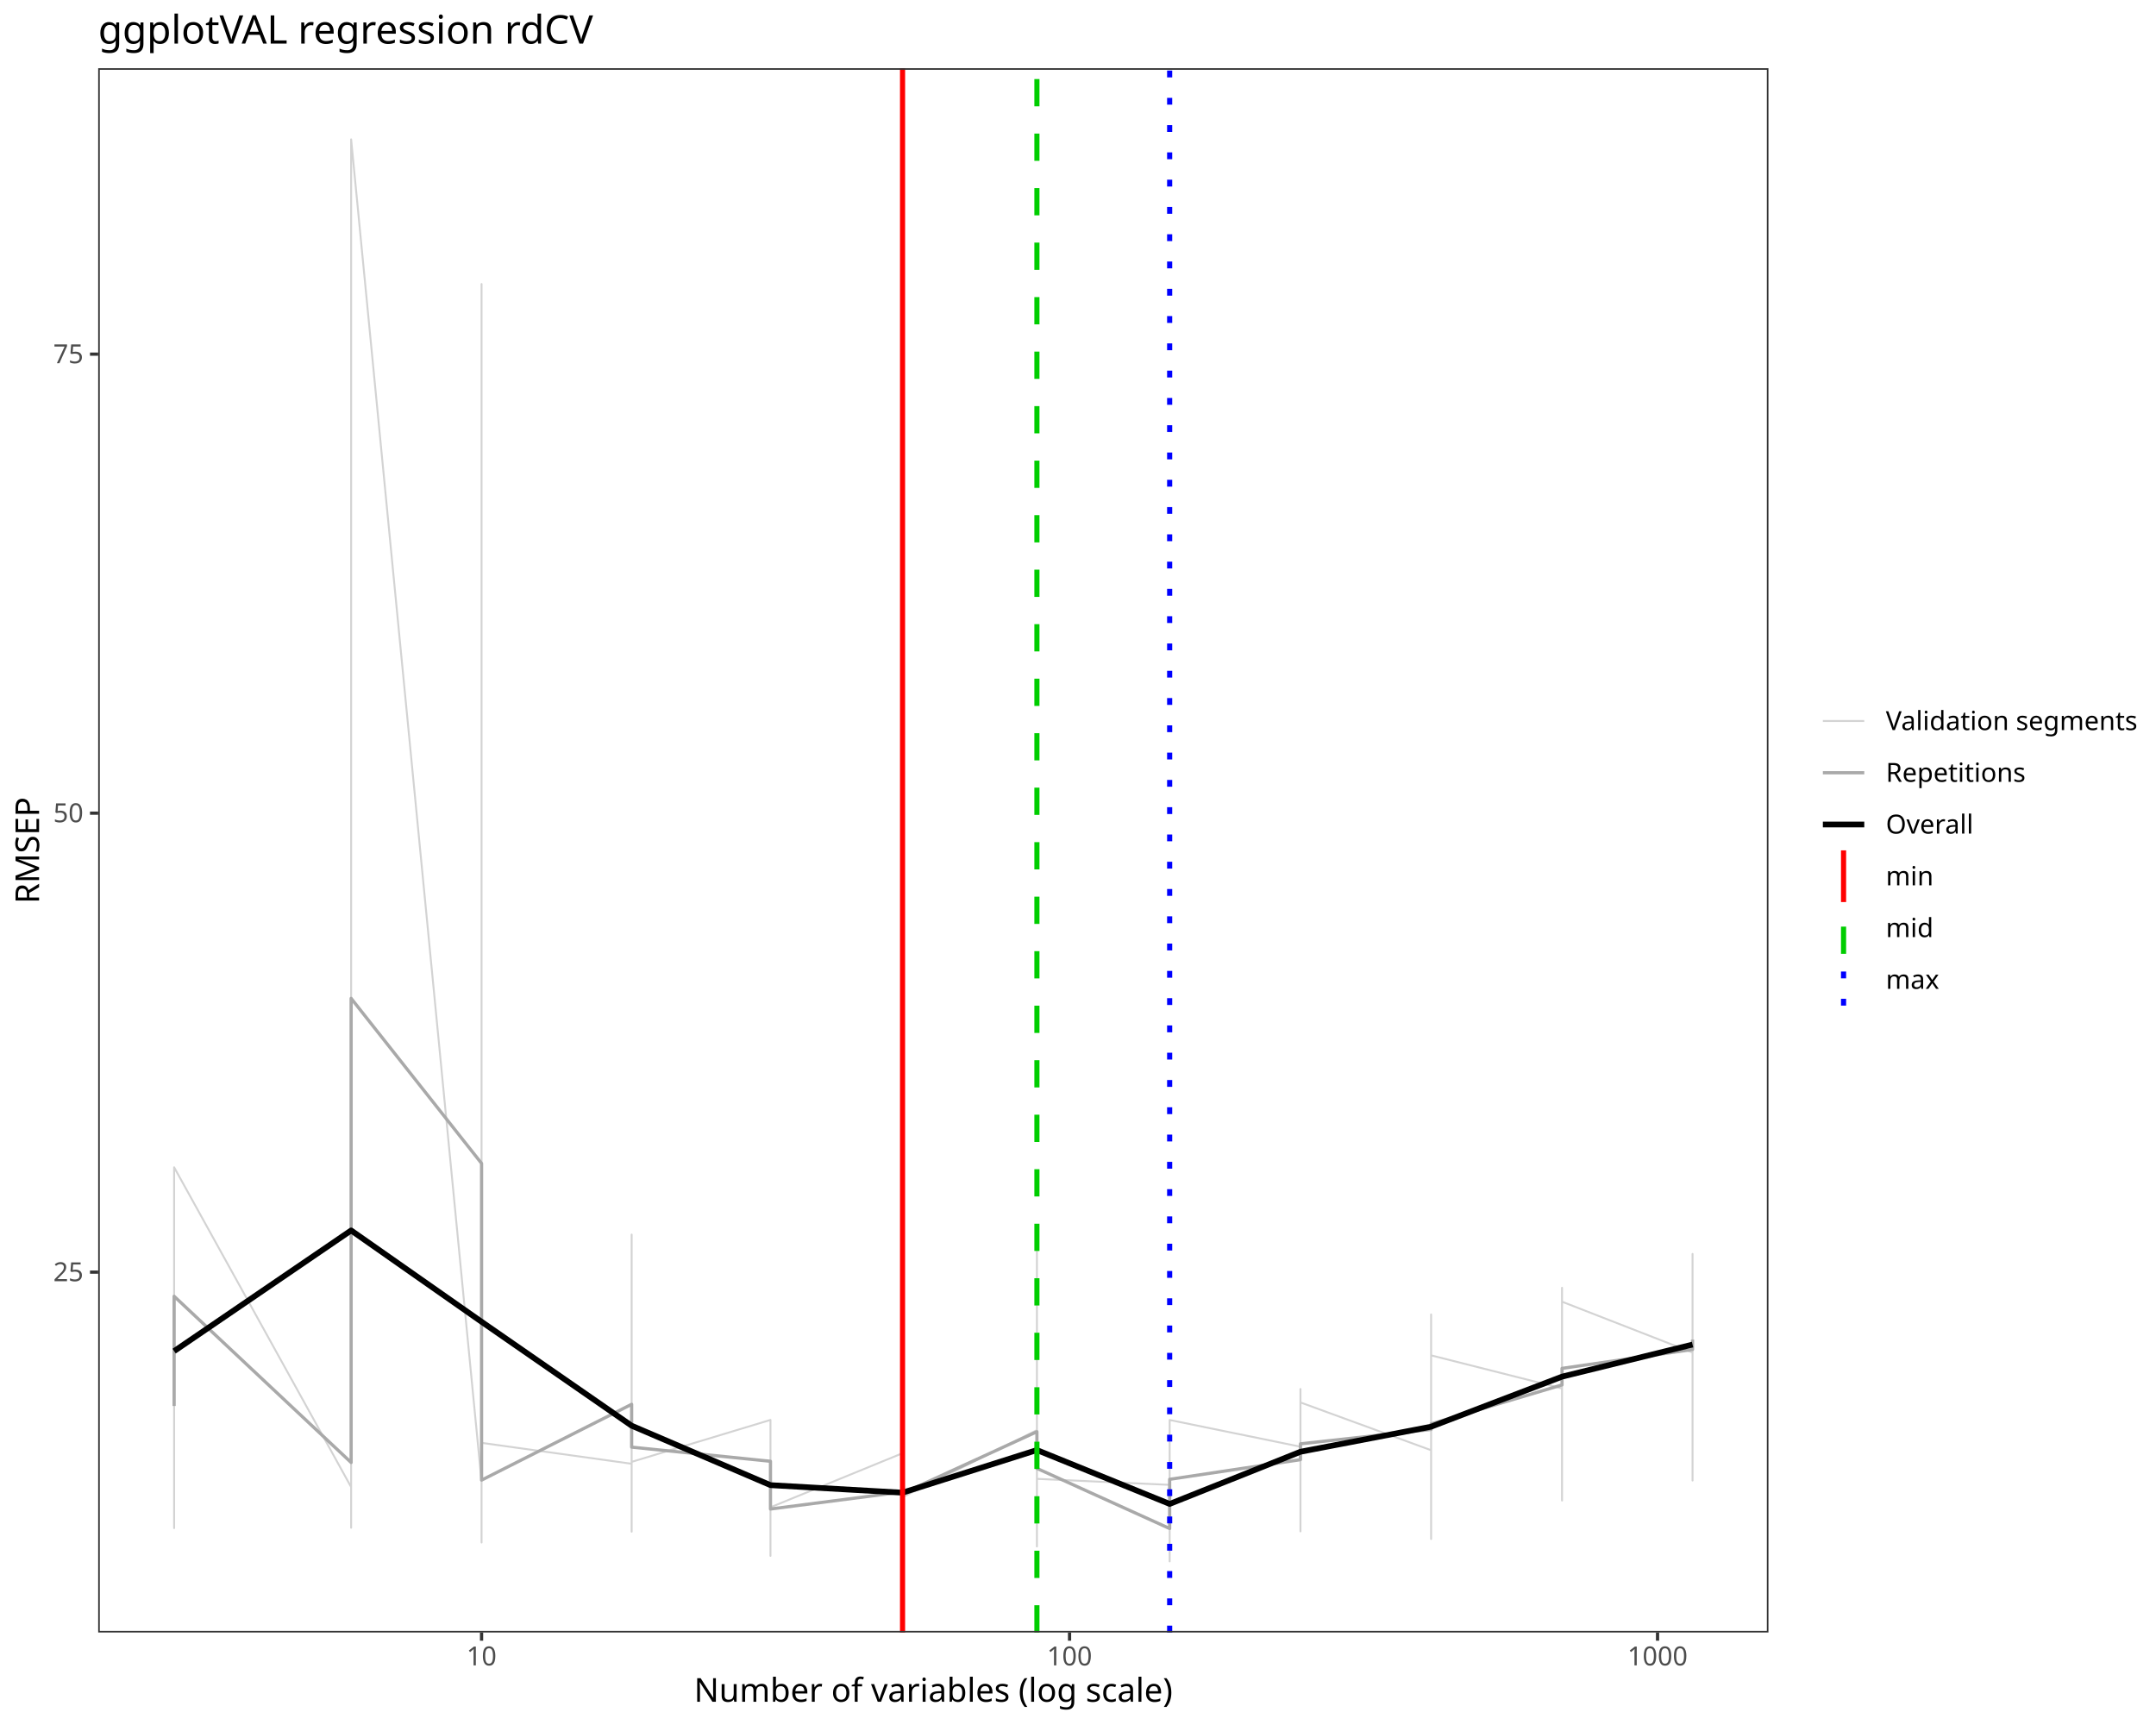
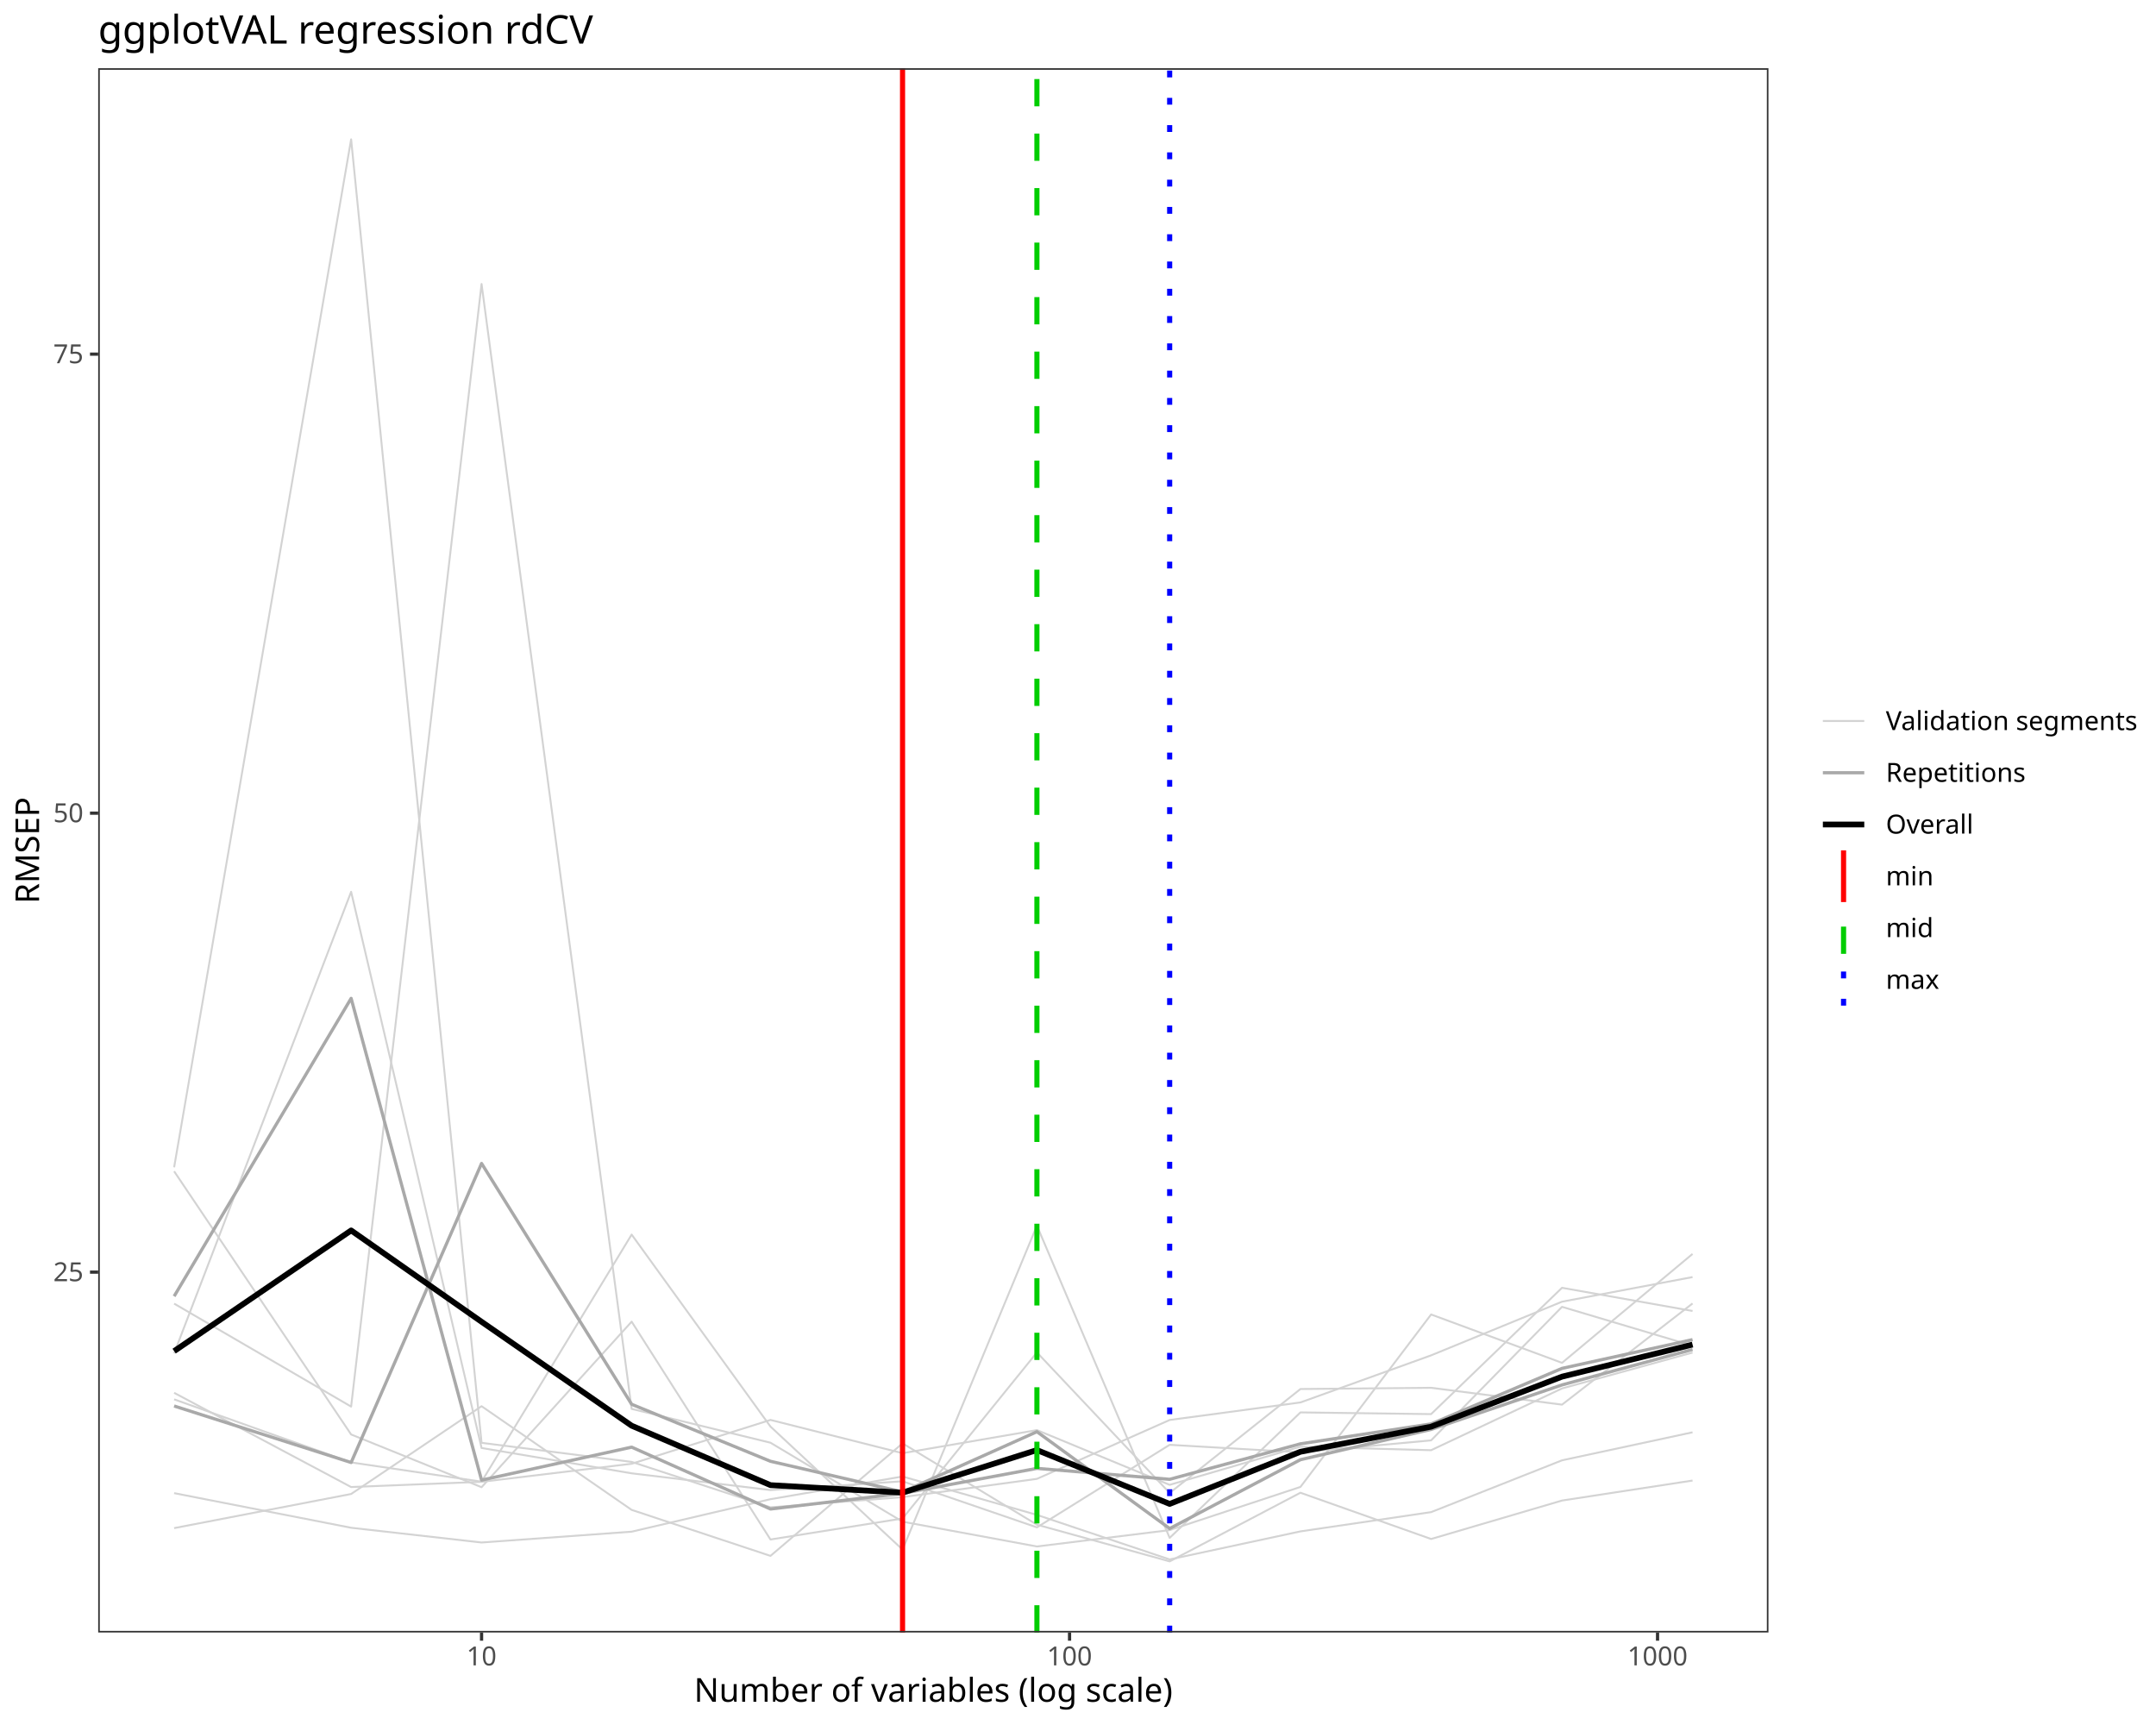
<svg xmlns="http://www.w3.org/2000/svg" class="svglite" data-engine-version="2.0" width="720.00pt" height="576.00pt" viewBox="0 0 720.00 576.00">
  <defs>
    <style type="text/css">
    .svglite line, .svglite polyline, .svglite polygon, .svglite path, .svglite rect, .svglite circle {
      fill: none;
      stroke: #000000;
      stroke-linecap: round;
      stroke-linejoin: round;
      stroke-miterlimit: 10.00;
    }
  </style>
  </defs>
  <rect width="100%" height="100%" style="stroke: none; fill: #FFFFFF;" />
  <defs>
    <clipPath id="cpMC4wMHw3MjAuMDB8MC4wMHw1NzYuMDA=">
      <rect x="0.00" y="0.00" width="720.00" height="576.00" />
    </clipPath>
  </defs>
  <g clip-path="url(#cpMC4wMHw3MjAuMDB8MC4wMHw1NzYuMDA=)">
    <rect x="0.00" y="0.00" width="720.00" height="576.00" style="stroke-width: 1.07; stroke: #FFFFFF; fill: #FFFFFF;" />
  </g>
  <defs>
    <clipPath id="cpMzIuNzl8NTkwLjU5fDIyLjc4fDU0NS4xMQ==">
      <rect x="32.79" y="22.78" width="557.79" height="522.33" />
    </clipPath>
  </defs>
  <g clip-path="url(#cpMzIuNzl8NTkwLjU5fDIyLjc4fDU0NS4xMQ==)">
    <rect x="32.79" y="22.78" width="557.79" height="522.33" style="stroke-width: 1.07; stroke: none; fill: #FFFFFF;" />
-     <polyline points="58.15,465.08 58.15,467.26 58.15,510.26 58.15,435.30 58.15,451.90 58.15,391.11 58.15,498.58 58.15,389.77 117.26,496.54 117.26,488.32 117.26,498.86 117.26,469.68 117.26,297.79 117.26,478.99 117.26,510.14 117.26,46.53 160.82,494.80 160.82,494.75 160.82,469.55 160.82,94.84 160.82,483.50 160.82,496.60 160.82,515.06 160.82,481.78 210.94,488.77 210.94,412.24 210.94,504.17 210.94,470.45 210.94,491.96 210.94,441.32 210.94,511.45 210.94,488.14 257.30,474.13 257.30,476.35 257.30,519.53 257.30,481.74 257.30,497.55 257.30,514.06 257.30,500.60 257.30,503.31 301.41,485.24 301.41,517.43 301.41,481.95 301.41,508.11 301.41,494.62 301.41,507.04 301.41,493.02 301.41,499.91 346.28,477.53 346.28,409.26 346.28,509.11 346.28,516.39 346.28,510.01 346.28,451.59 346.28,505.84 346.28,493.81 390.61,495.81 390.61,513.52 390.61,521.37 390.61,510.92 390.61,482.44 390.61,498.53 390.61,520.72 390.61,474.15 434.29,483.07 434.29,471.62 434.29,498.44 434.29,496.50 434.29,484.97 434.29,463.81 434.29,511.35 434.29,468.29 477.92,484.24 477.92,472.19 477.92,513.89 477.92,438.92 477.92,480.96 477.92,463.40 477.92,504.92 477.92,452.57 521.64,463.62 521.64,430.01 521.64,501.05 521.64,455.07 521.64,436.37 521.64,469.03 521.64,487.62 521.64,434.65 565.23,451.64 565.23,437.75 565.23,494.37 565.23,418.70 565.23,449.36 565.23,435.24 565.23,478.26 565.23,426.43 " style="stroke-width: 0.64; stroke: #D3D3D3; stroke-linecap: butt;" />
-     <polyline points="58.15,469.48 58.15,432.84 117.26,488.35 117.26,333.36 160.82,388.48 160.82,494.23 210.94,468.91 210.94,483.22 257.30,487.94 257.30,503.88 301.41,498.18 301.41,498.65 346.28,478.07 346.28,490.31 390.61,510.40 390.61,493.96 434.29,487.41 434.29,482.11 477.92,477.31 477.92,475.46 521.64,462.44 521.64,456.92 565.23,450.61 565.23,447.32 " style="stroke-width: 1.07; stroke: #A9A9A9; stroke-linecap: butt;" />
+     <polyline points="58.15,465.08 117.26,496.54 160.82,494.80 210.94,488.77 257.30,474.13 301.41,485.24 346.28,477.53 390.61,495.81 434.29,483.07 477.92,484.24 521.64,463.62 565.23,451.64 " style="stroke-width: 0.64; stroke: #D3D3D3; stroke-linecap: butt;" />
+     <polyline points="58.15,467.26 117.26,488.32 160.82,494.75 210.94,412.24 257.30,476.35 301.41,517.43 346.28,409.26 390.61,513.52 434.29,471.62 477.92,472.19 521.64,430.01 565.23,437.75 " style="stroke-width: 0.64; stroke: #D3D3D3; stroke-linecap: butt;" />
+     <polyline points="58.15,510.26 117.26,498.86 160.82,469.55 210.94,504.17 257.30,519.53 301.41,481.95 346.28,509.11 390.61,521.37 434.29,498.44 477.92,513.89 521.64,501.05 565.23,494.37 " style="stroke-width: 0.64; stroke: #D3D3D3; stroke-linecap: butt;" />
+     <polyline points="58.15,435.30 117.26,469.68 160.82,94.84 210.94,470.45 257.30,481.74 301.41,508.11 346.28,516.39 390.61,510.92 434.29,496.50 477.92,438.92 521.64,455.07 565.23,418.70 " style="stroke-width: 0.64; stroke: #D3D3D3; stroke-linecap: butt;" />
+     <polyline points="58.15,451.90 117.26,297.79 160.82,483.50 210.94,491.96 257.30,497.55 301.41,494.62 346.28,510.01 390.61,482.44 434.29,484.97 477.92,480.96 521.64,436.37 565.23,449.36 " style="stroke-width: 0.64; stroke: #D3D3D3; stroke-linecap: butt;" />
+     <polyline points="58.15,391.11 117.26,478.99 160.82,496.60 210.94,441.32 257.30,514.06 301.41,507.04 346.28,451.59 390.61,498.53 434.29,463.81 477.92,463.40 521.64,469.03 565.23,435.24 " style="stroke-width: 0.64; stroke: #D3D3D3; stroke-linecap: butt;" />
+     <polyline points="58.15,498.58 117.26,510.14 160.82,515.06 210.94,511.45 257.30,500.60 301.41,493.02 346.28,505.84 390.61,520.72 434.29,511.35 477.92,504.92 521.64,487.62 565.23,478.26 " style="stroke-width: 0.64; stroke: #D3D3D3; stroke-linecap: butt;" />
+     <polyline points="58.15,389.77 117.26,46.53 160.82,481.78 210.94,488.14 257.30,503.31 301.41,499.91 346.28,493.81 390.61,474.15 434.29,468.29 477.92,452.57 521.64,434.65 565.23,426.43 " style="stroke-width: 0.64; stroke: #D3D3D3; stroke-linecap: butt;" />
+     <polyline points="58.15,469.48 117.26,488.35 160.82,388.48 210.94,468.91 257.30,487.94 301.41,498.18 346.28,478.07 390.61,510.40 434.29,487.41 477.92,477.31 521.64,462.44 565.23,450.61 " style="stroke-width: 1.07; stroke: #A9A9A9; stroke-linecap: butt;" />
+     <polyline points="58.15,432.84 117.26,333.36 160.82,494.23 210.94,483.22 257.30,503.88 301.41,498.65 346.28,490.31 390.61,493.96 434.29,482.11 477.92,475.46 521.64,456.92 565.23,447.32 " style="stroke-width: 1.07; stroke: #A9A9A9; stroke-linecap: butt;" />
    <polyline points="58.15,451.16 117.26,410.86 160.82,441.36 210.94,476.06 257.30,495.91 301.41,498.42 346.28,484.19 390.61,502.18 434.29,484.76 477.92,476.39 521.64,459.68 565.23,448.97 " style="stroke-width: 1.92; stroke-linecap: butt;" />
    <line x1="301.41" y1="545.11" x2="301.41" y2="22.78" style="stroke-width: 1.71; stroke: #FF0000; stroke-linecap: butt;" />
    <line x1="346.28" y1="545.11" x2="346.28" y2="22.78" style="stroke-width: 1.71; stroke: #00CD00; stroke-dasharray: 9.10,9.10; stroke-linecap: butt;" />
    <line x1="390.61" y1="545.11" x2="390.61" y2="22.78" style="stroke-width: 1.71; stroke: #0000FF; stroke-dasharray: 2.28,6.83; stroke-linecap: butt;" />
    <rect x="32.79" y="22.78" width="557.79" height="522.33" style="stroke-width: 1.07; stroke: #333333;" />
  </g>
  <g clip-path="url(#cpMC4wMHw3MjAuMDB8MC4wMHw1NzYuMDA=)">
    <text x="27.86" y="427.81" text-anchor="end" style="font-size: 8.80px; fill: #4D4D4D; font-family: sans;" textLength="9.79px" lengthAdjust="spacingAndGlyphs">25</text>
    <text x="27.86" y="274.55" text-anchor="end" style="font-size: 8.80px; fill: #4D4D4D; font-family: sans;" textLength="9.79px" lengthAdjust="spacingAndGlyphs">50</text>
    <text x="27.86" y="121.29" text-anchor="end" style="font-size: 8.80px; fill: #4D4D4D; font-family: sans;" textLength="9.79px" lengthAdjust="spacingAndGlyphs">75</text>
    <polyline points="30.05,424.78 32.79,424.78 " style="stroke-width: 1.07; stroke: #333333; stroke-linecap: butt;" />
    <polyline points="30.05,271.52 32.79,271.52 " style="stroke-width: 1.07; stroke: #333333; stroke-linecap: butt;" />
    <polyline points="30.05,118.26 32.79,118.26 " style="stroke-width: 1.07; stroke: #333333; stroke-linecap: butt;" />
    <polyline points="160.82,547.85 160.82,545.11 " style="stroke-width: 1.07; stroke: #333333; stroke-linecap: butt;" />
    <polyline points="357.18,547.85 357.18,545.11 " style="stroke-width: 1.07; stroke: #333333; stroke-linecap: butt;" />
    <polyline points="553.54,547.85 553.54,545.11 " style="stroke-width: 1.07; stroke: #333333; stroke-linecap: butt;" />
    <text x="160.82" y="556.10" text-anchor="middle" style="font-size: 8.80px; fill: #4D4D4D; font-family: sans;" textLength="9.79px" lengthAdjust="spacingAndGlyphs">10</text>
    <text x="357.18" y="556.10" text-anchor="middle" style="font-size: 8.80px; fill: #4D4D4D; font-family: sans;" textLength="14.68px" lengthAdjust="spacingAndGlyphs">100</text>
    <text x="553.54" y="556.10" text-anchor="middle" style="font-size: 8.80px; fill: #4D4D4D; font-family: sans;" textLength="19.58px" lengthAdjust="spacingAndGlyphs">1000</text>
    <text x="311.69" y="568.24" text-anchor="middle" style="font-size: 11.00px; font-family: sans;" textLength="152.25px" lengthAdjust="spacingAndGlyphs">Number of variables (log scale)</text>
    <text transform="translate(13.05,283.95) rotate(-90)" text-anchor="middle" style="font-size: 11.00px; font-family: sans;" textLength="39.13px" lengthAdjust="spacingAndGlyphs">RMSEP</text>
    <rect x="601.54" y="226.63" width="112.98" height="114.64" style="stroke-width: 1.07; stroke: none; fill: #FFFFFF;" />
    <rect x="607.02" y="232.11" width="17.28" height="17.28" style="stroke-width: 1.07; stroke: none; fill: #FFFFFF;" />
    <line x1="608.75" y1="240.75" x2="622.58" y2="240.75" style="stroke-width: 0.64; stroke: #D3D3D3; stroke-linecap: butt;" />
    <rect x="607.02" y="249.39" width="17.28" height="17.28" style="stroke-width: 1.07; stroke: none; fill: #FFFFFF;" />
    <line x1="608.75" y1="258.03" x2="622.58" y2="258.03" style="stroke-width: 1.07; stroke: #A9A9A9; stroke-linecap: butt;" />
    <rect x="607.02" y="266.67" width="17.28" height="17.28" style="stroke-width: 1.07; stroke: none; fill: #FFFFFF;" />
    <line x1="608.75" y1="275.31" x2="622.58" y2="275.31" style="stroke-width: 1.92; stroke-linecap: butt;" />
    <rect x="607.02" y="283.95" width="17.28" height="17.28" style="stroke-width: 1.07; stroke: none; fill: #FFFFFF;" />
    <line x1="615.66" y1="301.23" x2="615.66" y2="283.95" style="stroke-width: 1.71; stroke: #FF0000; stroke-linecap: butt;" />
    <rect x="607.02" y="301.23" width="17.28" height="17.28" style="stroke-width: 1.07; stroke: none; fill: #FFFFFF;" />
    <line x1="615.66" y1="318.51" x2="615.66" y2="301.23" style="stroke-width: 1.71; stroke: #00CD00; stroke-dasharray: 9.10,9.10; stroke-linecap: butt;" />
    <rect x="607.02" y="318.51" width="17.28" height="17.28" style="stroke-width: 1.07; stroke: none; fill: #FFFFFF;" />
    <line x1="615.66" y1="335.79" x2="615.66" y2="318.51" style="stroke-width: 1.71; stroke: #0000FF; stroke-dasharray: 2.28,6.83; stroke-linecap: butt;" />
    <text x="629.78" y="243.78" style="font-size: 8.80px; font-family: sans;" textLength="79.26px" lengthAdjust="spacingAndGlyphs">Validation segments</text>
    <text x="629.78" y="261.06" style="font-size: 8.80px; font-family: sans;" textLength="44.03px" lengthAdjust="spacingAndGlyphs">Repetitions</text>
    <text x="629.78" y="278.34" style="font-size: 8.80px; font-family: sans;" textLength="27.88px" lengthAdjust="spacingAndGlyphs">Overall</text>
    <text x="629.78" y="295.62" style="font-size: 8.80px; font-family: sans;" textLength="14.18px" lengthAdjust="spacingAndGlyphs">min</text>
    <text x="629.78" y="312.90" style="font-size: 8.80px; font-family: sans;" textLength="14.18px" lengthAdjust="spacingAndGlyphs">mid</text>
    <text x="629.78" y="330.18" style="font-size: 8.80px; font-family: sans;" textLength="16.63px" lengthAdjust="spacingAndGlyphs">max</text>
    <text x="32.79" y="14.56" style="font-size: 13.20px; font-family: sans;" textLength="159.98px" lengthAdjust="spacingAndGlyphs">ggplotVAL regression rdCV</text>
  </g>
</svg>
